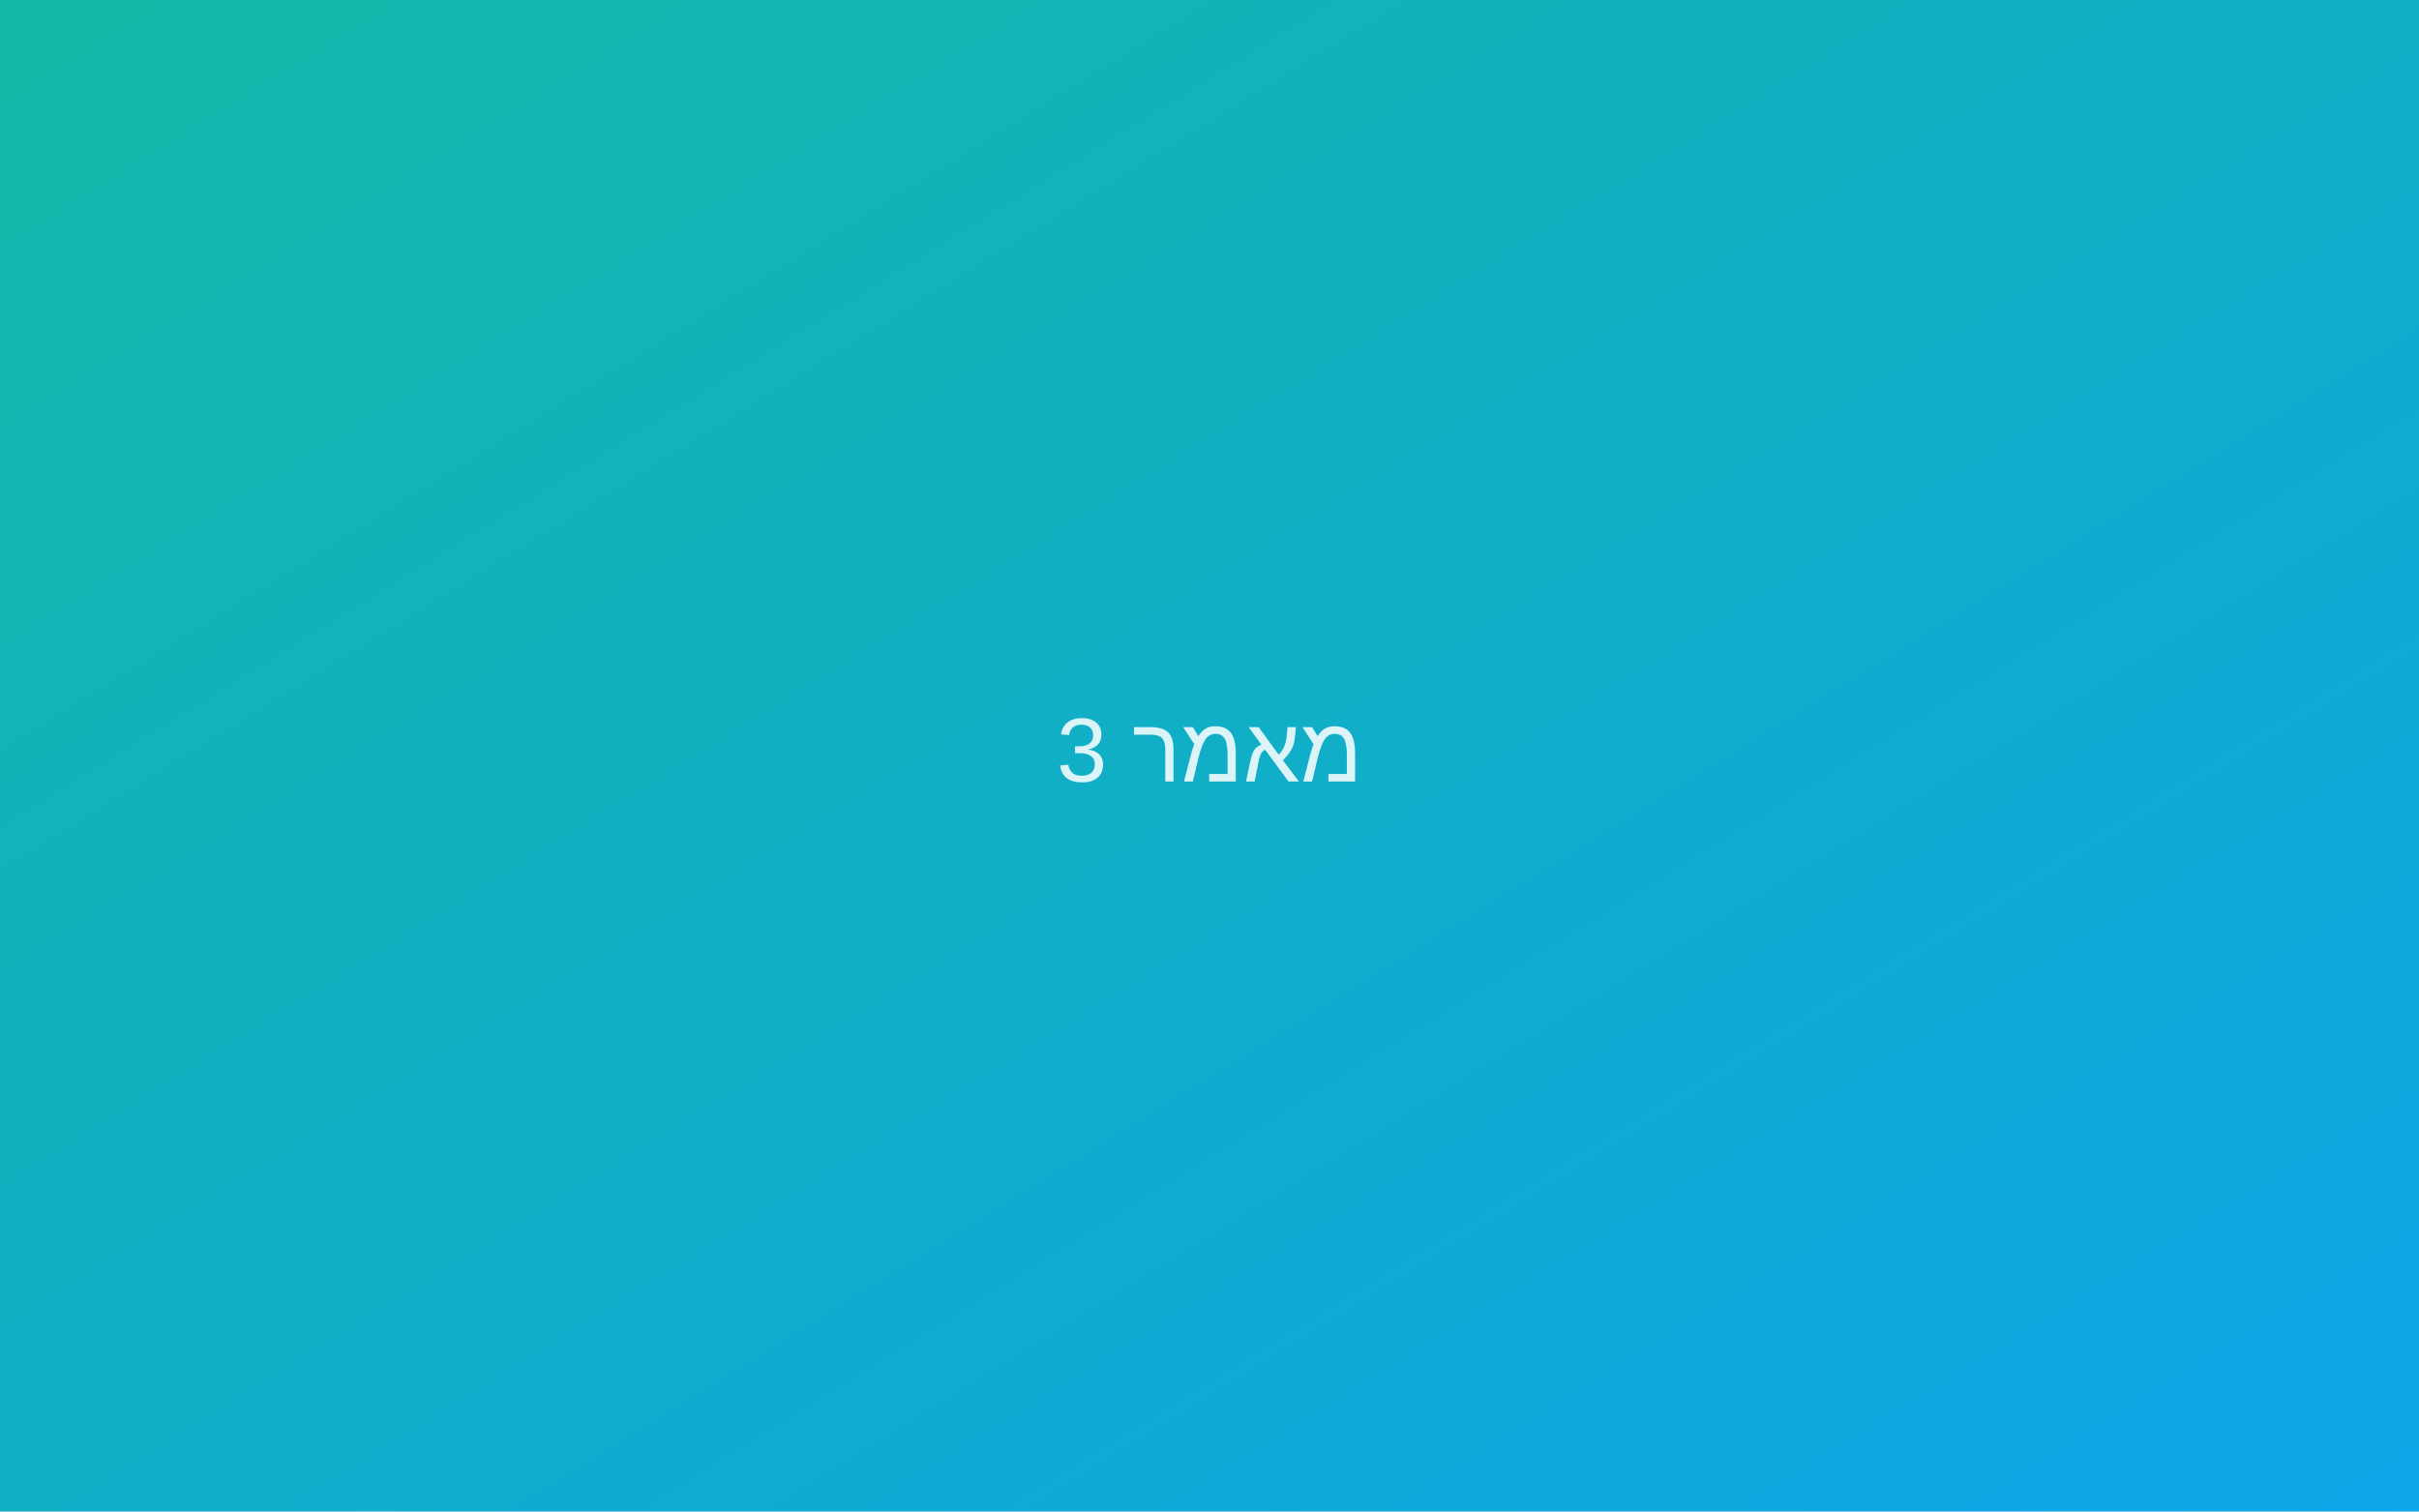
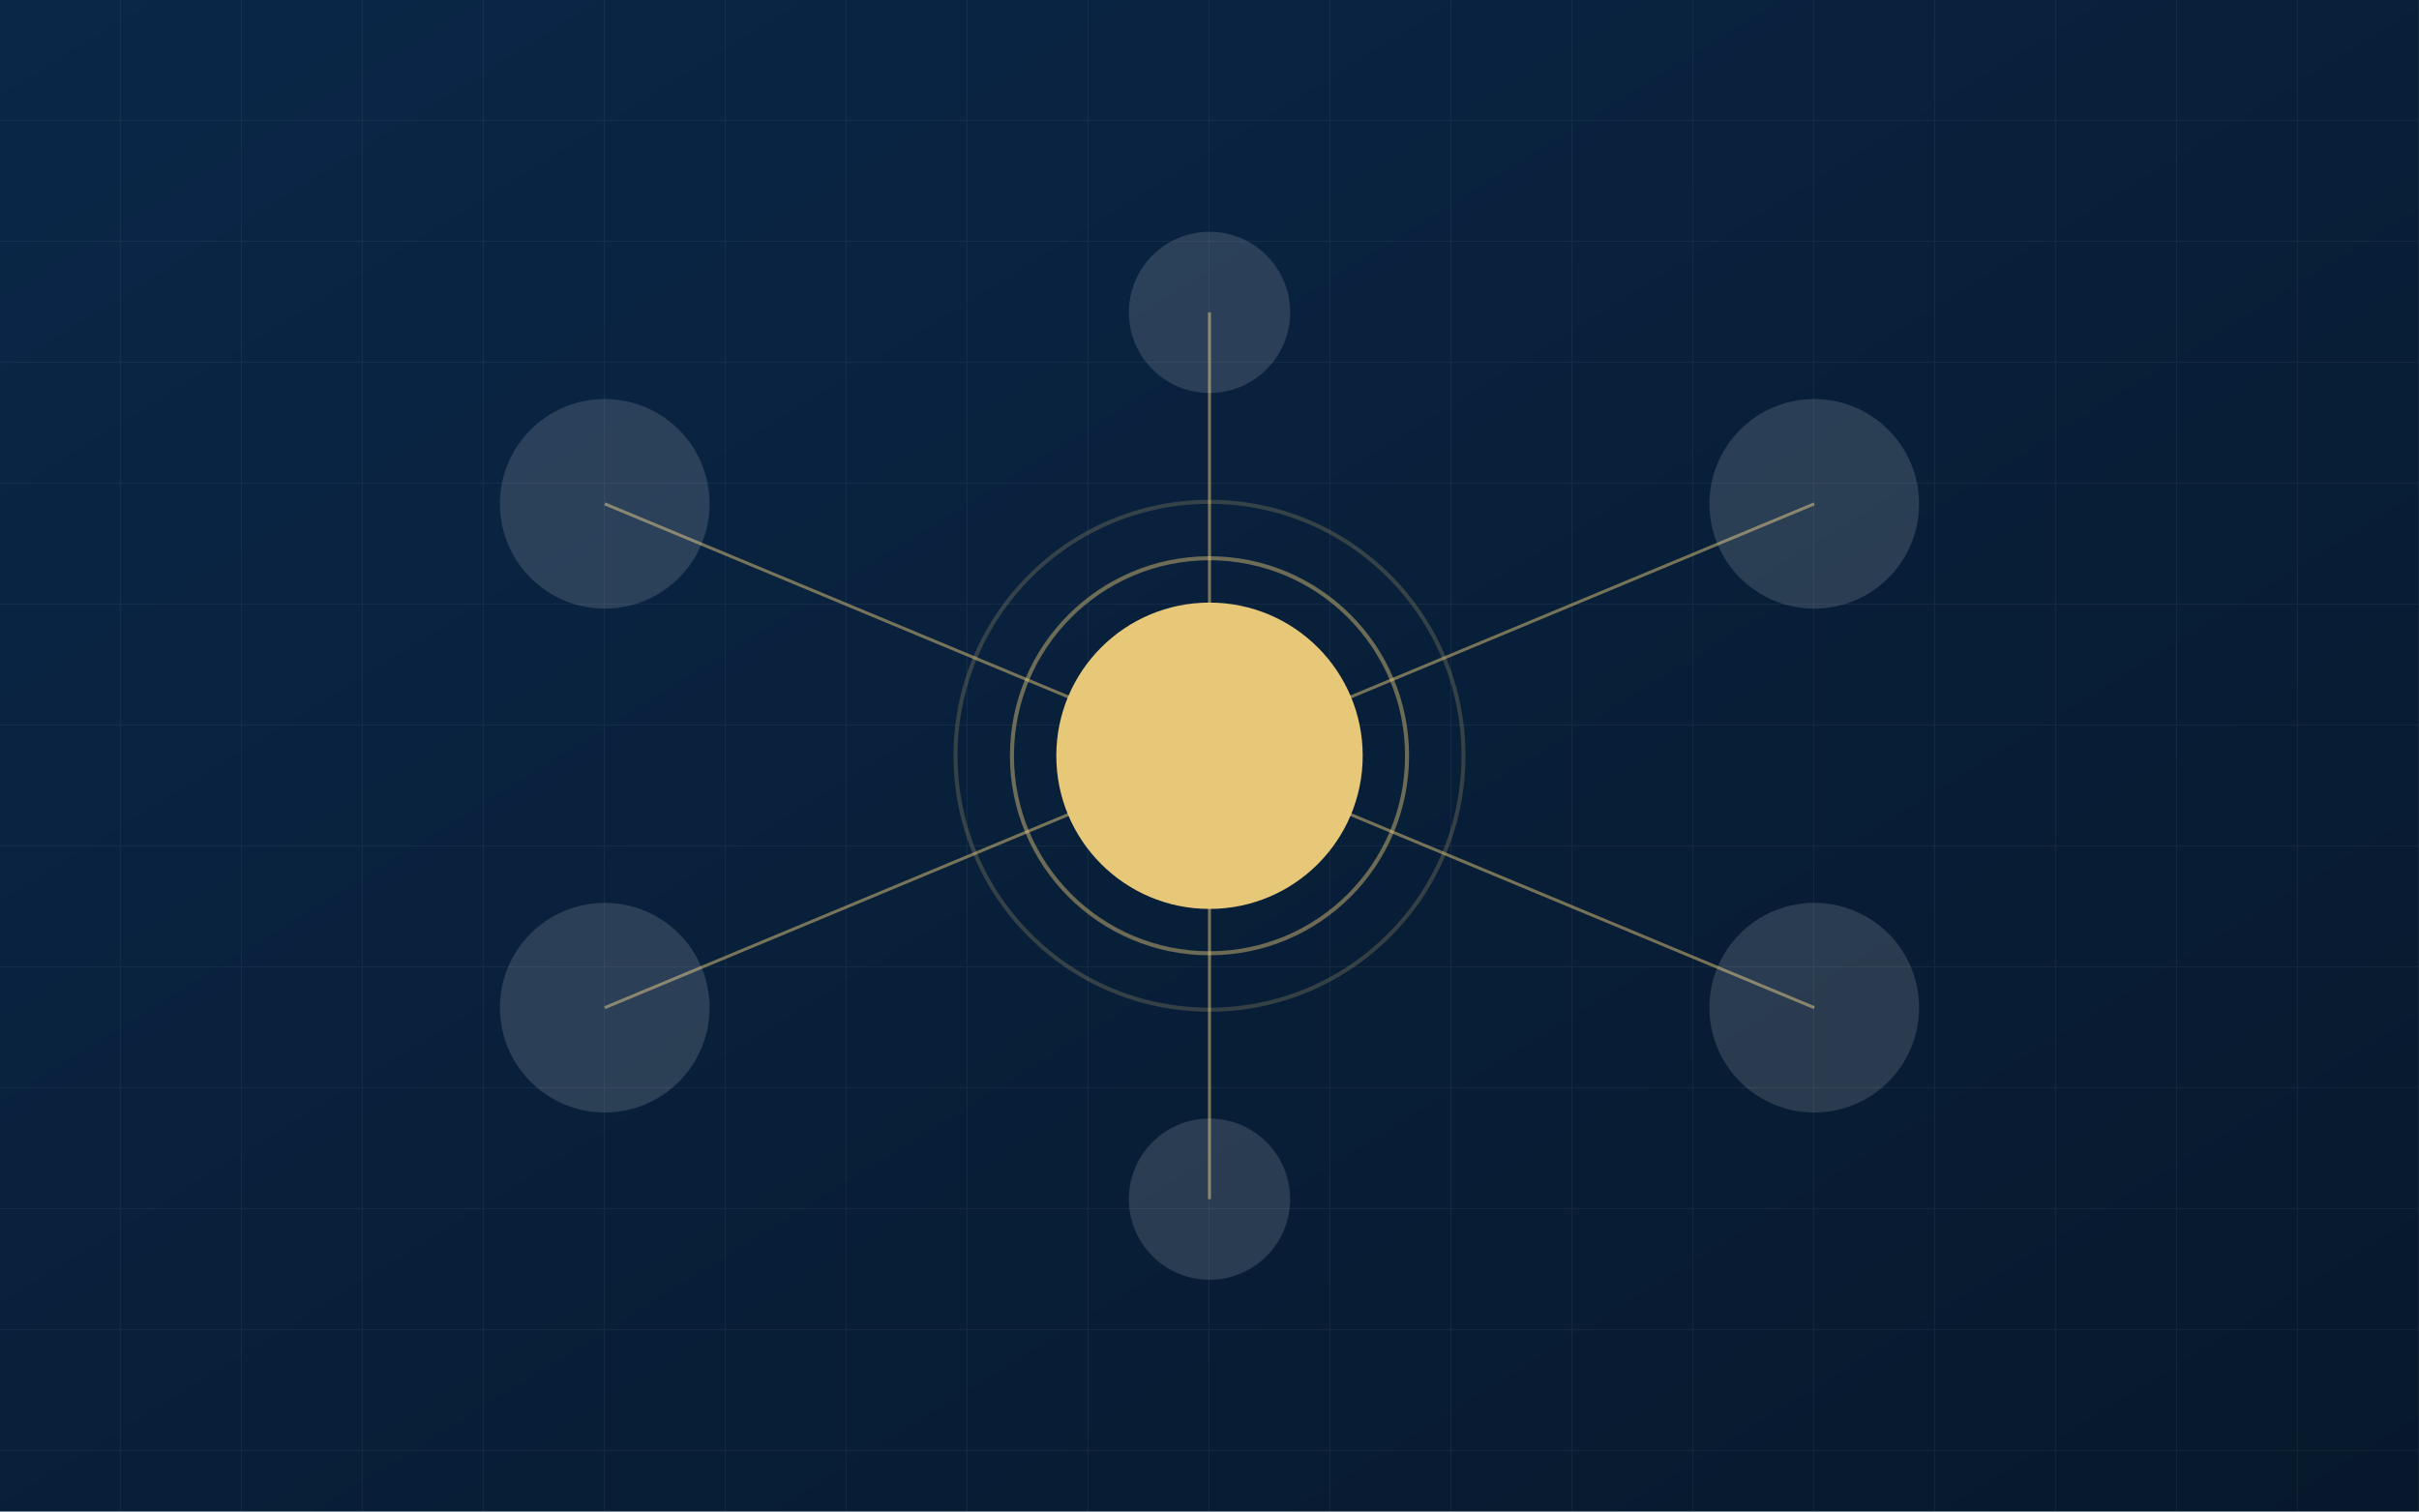
- <svg xmlns="http://www.w3.org/2000/svg" width="800" height="500" viewBox="0 0 800 500" role="img" aria-hidden="true">
+ <svg xmlns="http://www.w3.org/2000/svg" viewBox="0 0 1200 750" role="img" aria-label="איור מאמר">
  <defs>
-     <linearGradient id="g" x1="0" y1="0" x2="1" y2="1">
-       <stop offset="0" stop-color="#14b8a6" />
-       <stop offset="1" stop-color="#0ea5e9" />
+     <linearGradient id="b3" x1="0" y1="0" x2="1" y2="1">
+       <stop offset="0" stop-color="#0A2748" />
+       <stop offset="1" stop-color="#07182C" />
    </linearGradient>
+     <pattern id="p3" width="60" height="60" patternUnits="userSpaceOnUse">
+       <path d="M60 0V60M0 60H60" fill="none" stroke="#fff" stroke-opacity="0.05" />
+     </pattern>
  </defs>
-   <rect width="100%" height="100%" fill="url(#g)" />
-   <text x="50%" y="50%" font-family="Arial,sans-serif" font-size="30" fill="rgba(255,255,255,.85)" text-anchor="middle" dominant-baseline="middle">מאמר 3</text>
+   <rect width="1200" height="750" fill="url(#b3)" />
+   <rect width="1200" height="750" fill="url(#p3)" />
+   <g stroke="#E7C879" stroke-opacity="0.5" stroke-width="1.5" fill="none">
+     <path d="M300 250 600 375 900 250M300 500 600 375 900 500M600 155V375M600 375v220" />
+   </g>
+   <g fill="#ffffff" fill-opacity="0.14">
+     <circle cx="300" cy="250" r="52" />
+     <circle cx="900" cy="250" r="52" />
+     <circle cx="300" cy="500" r="52" />
+     <circle cx="900" cy="500" r="52" />
+     <circle cx="600" cy="155" r="40" />
+     <circle cx="600" cy="595" r="40" />
+   </g>
+   <circle cx="600" cy="375" r="76" fill="#E7C879" />
+   <circle cx="600" cy="375" r="98" fill="none" stroke="#E7C879" stroke-opacity="0.45" stroke-width="2" />
+   <circle cx="600" cy="375" r="126" fill="none" stroke="#E7C879" stroke-opacity="0.2" stroke-width="2" />
</svg>
